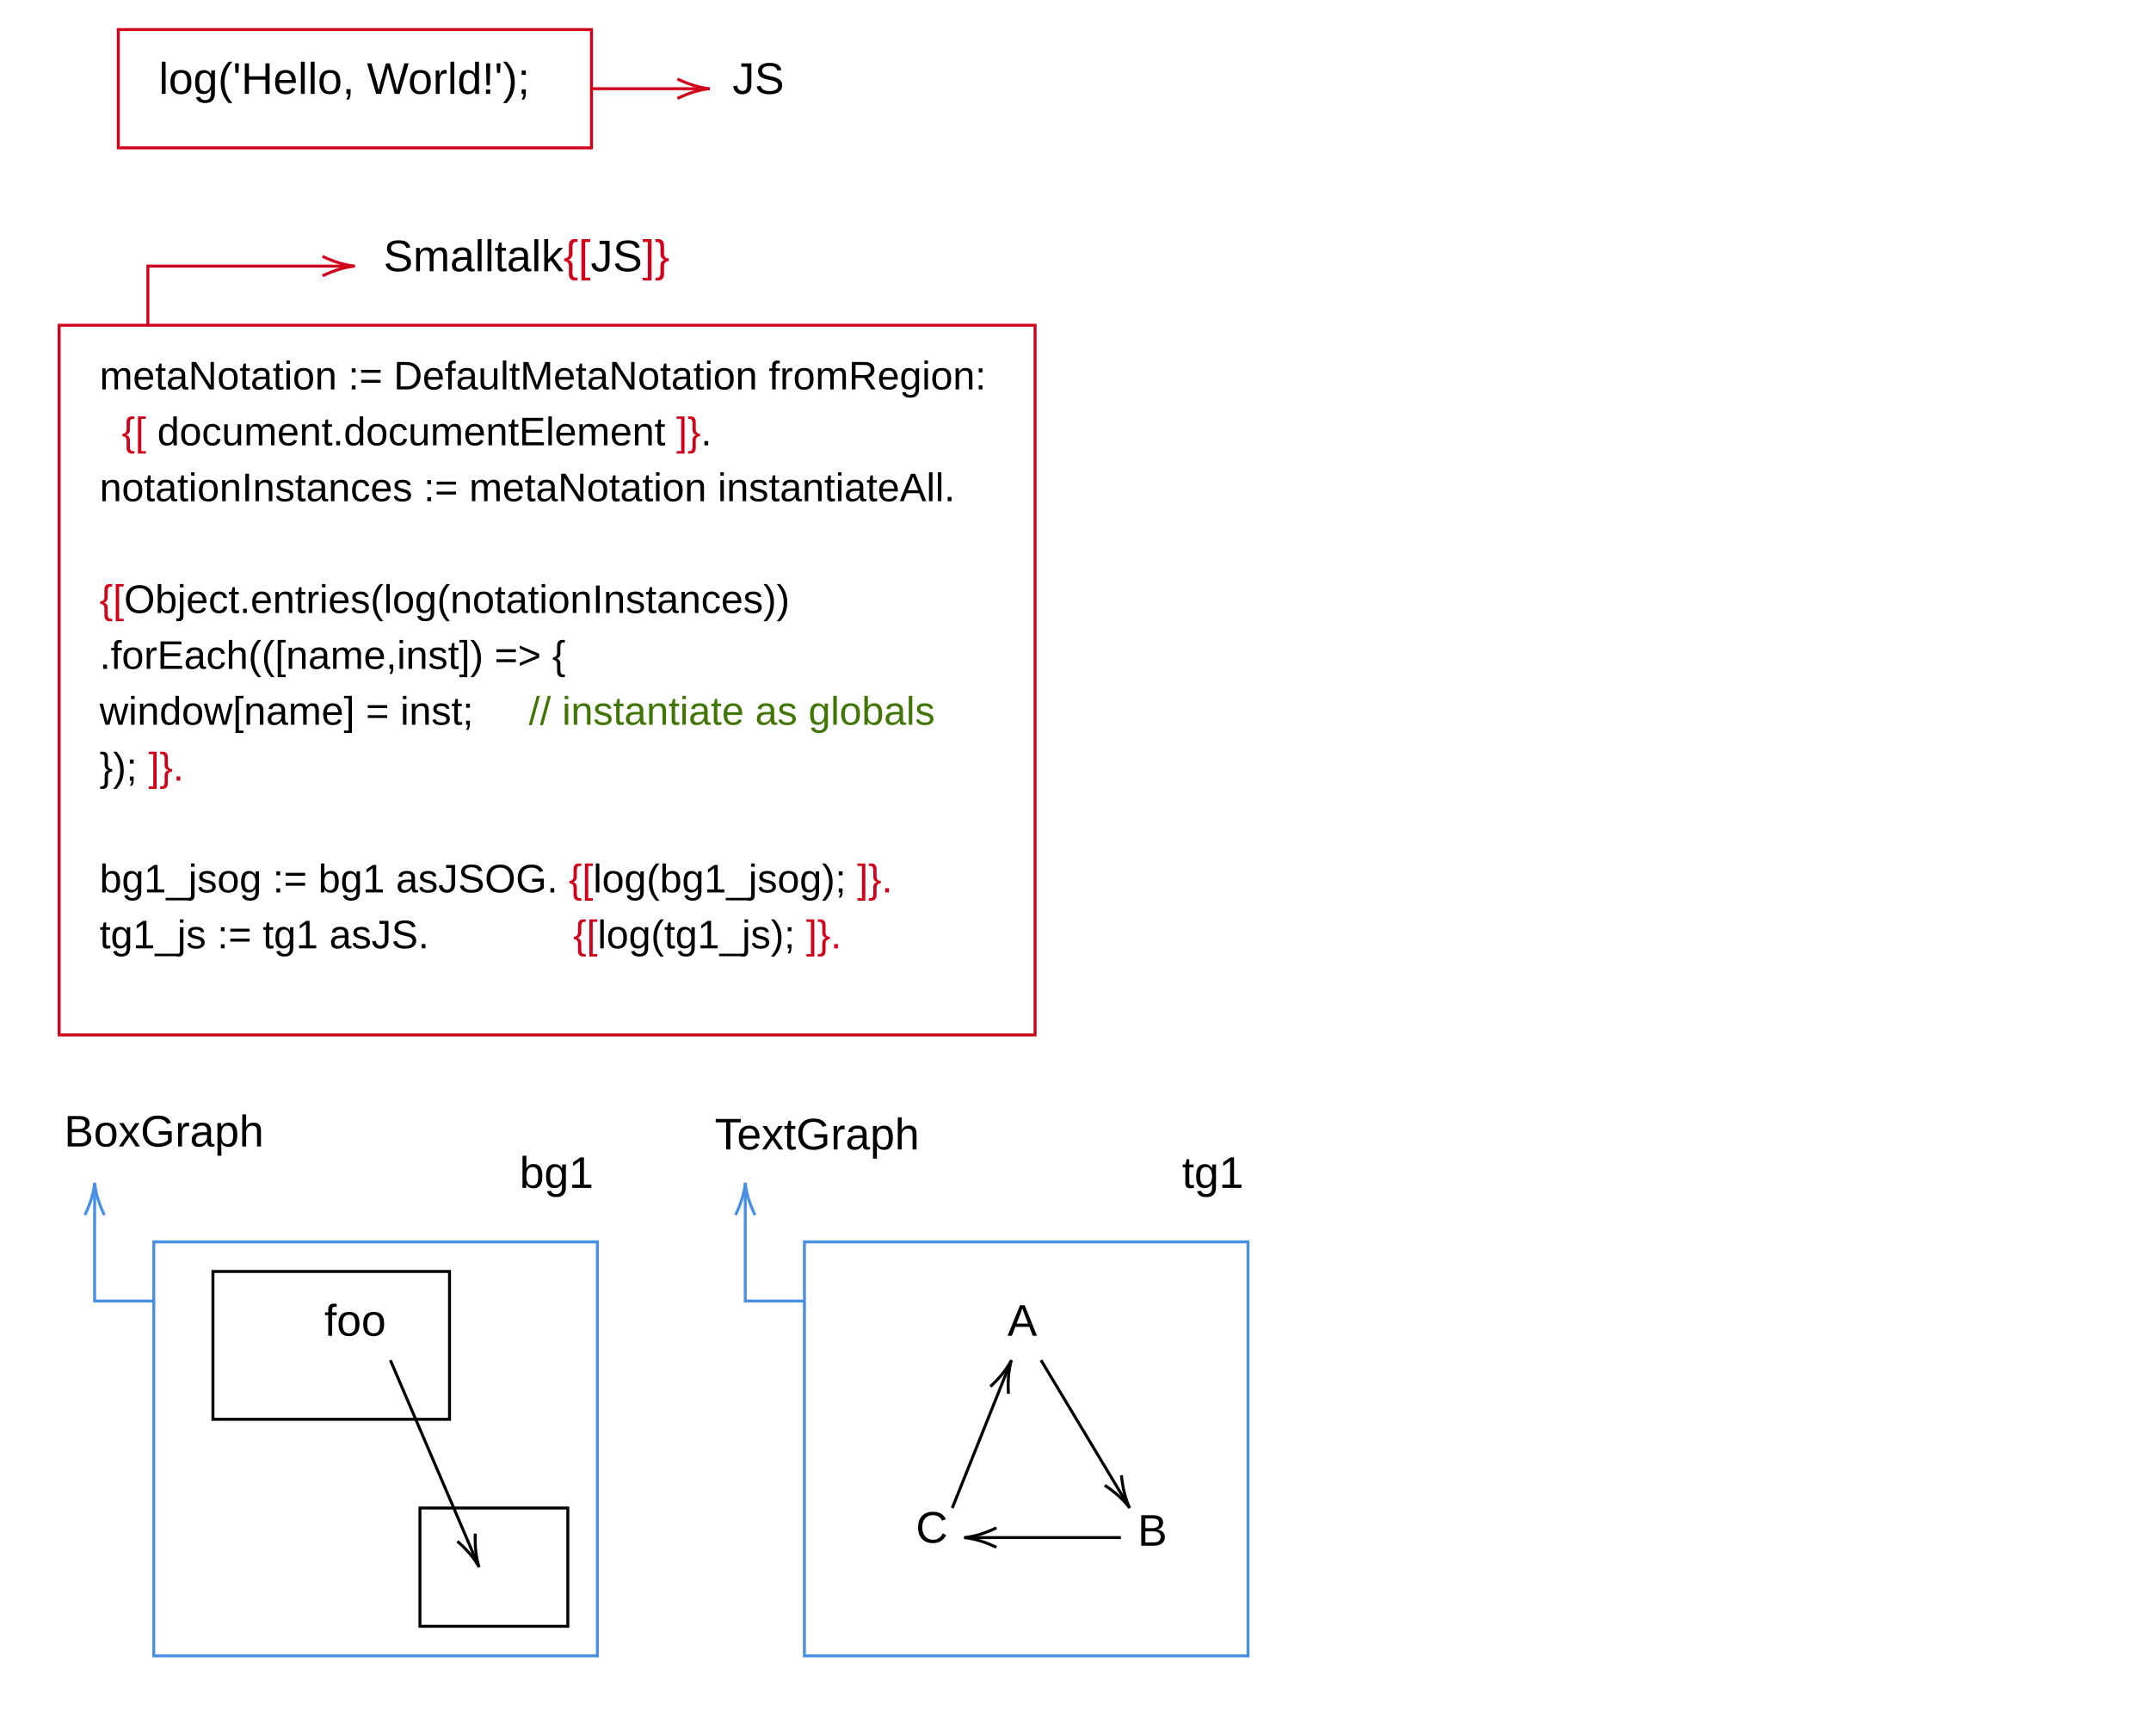
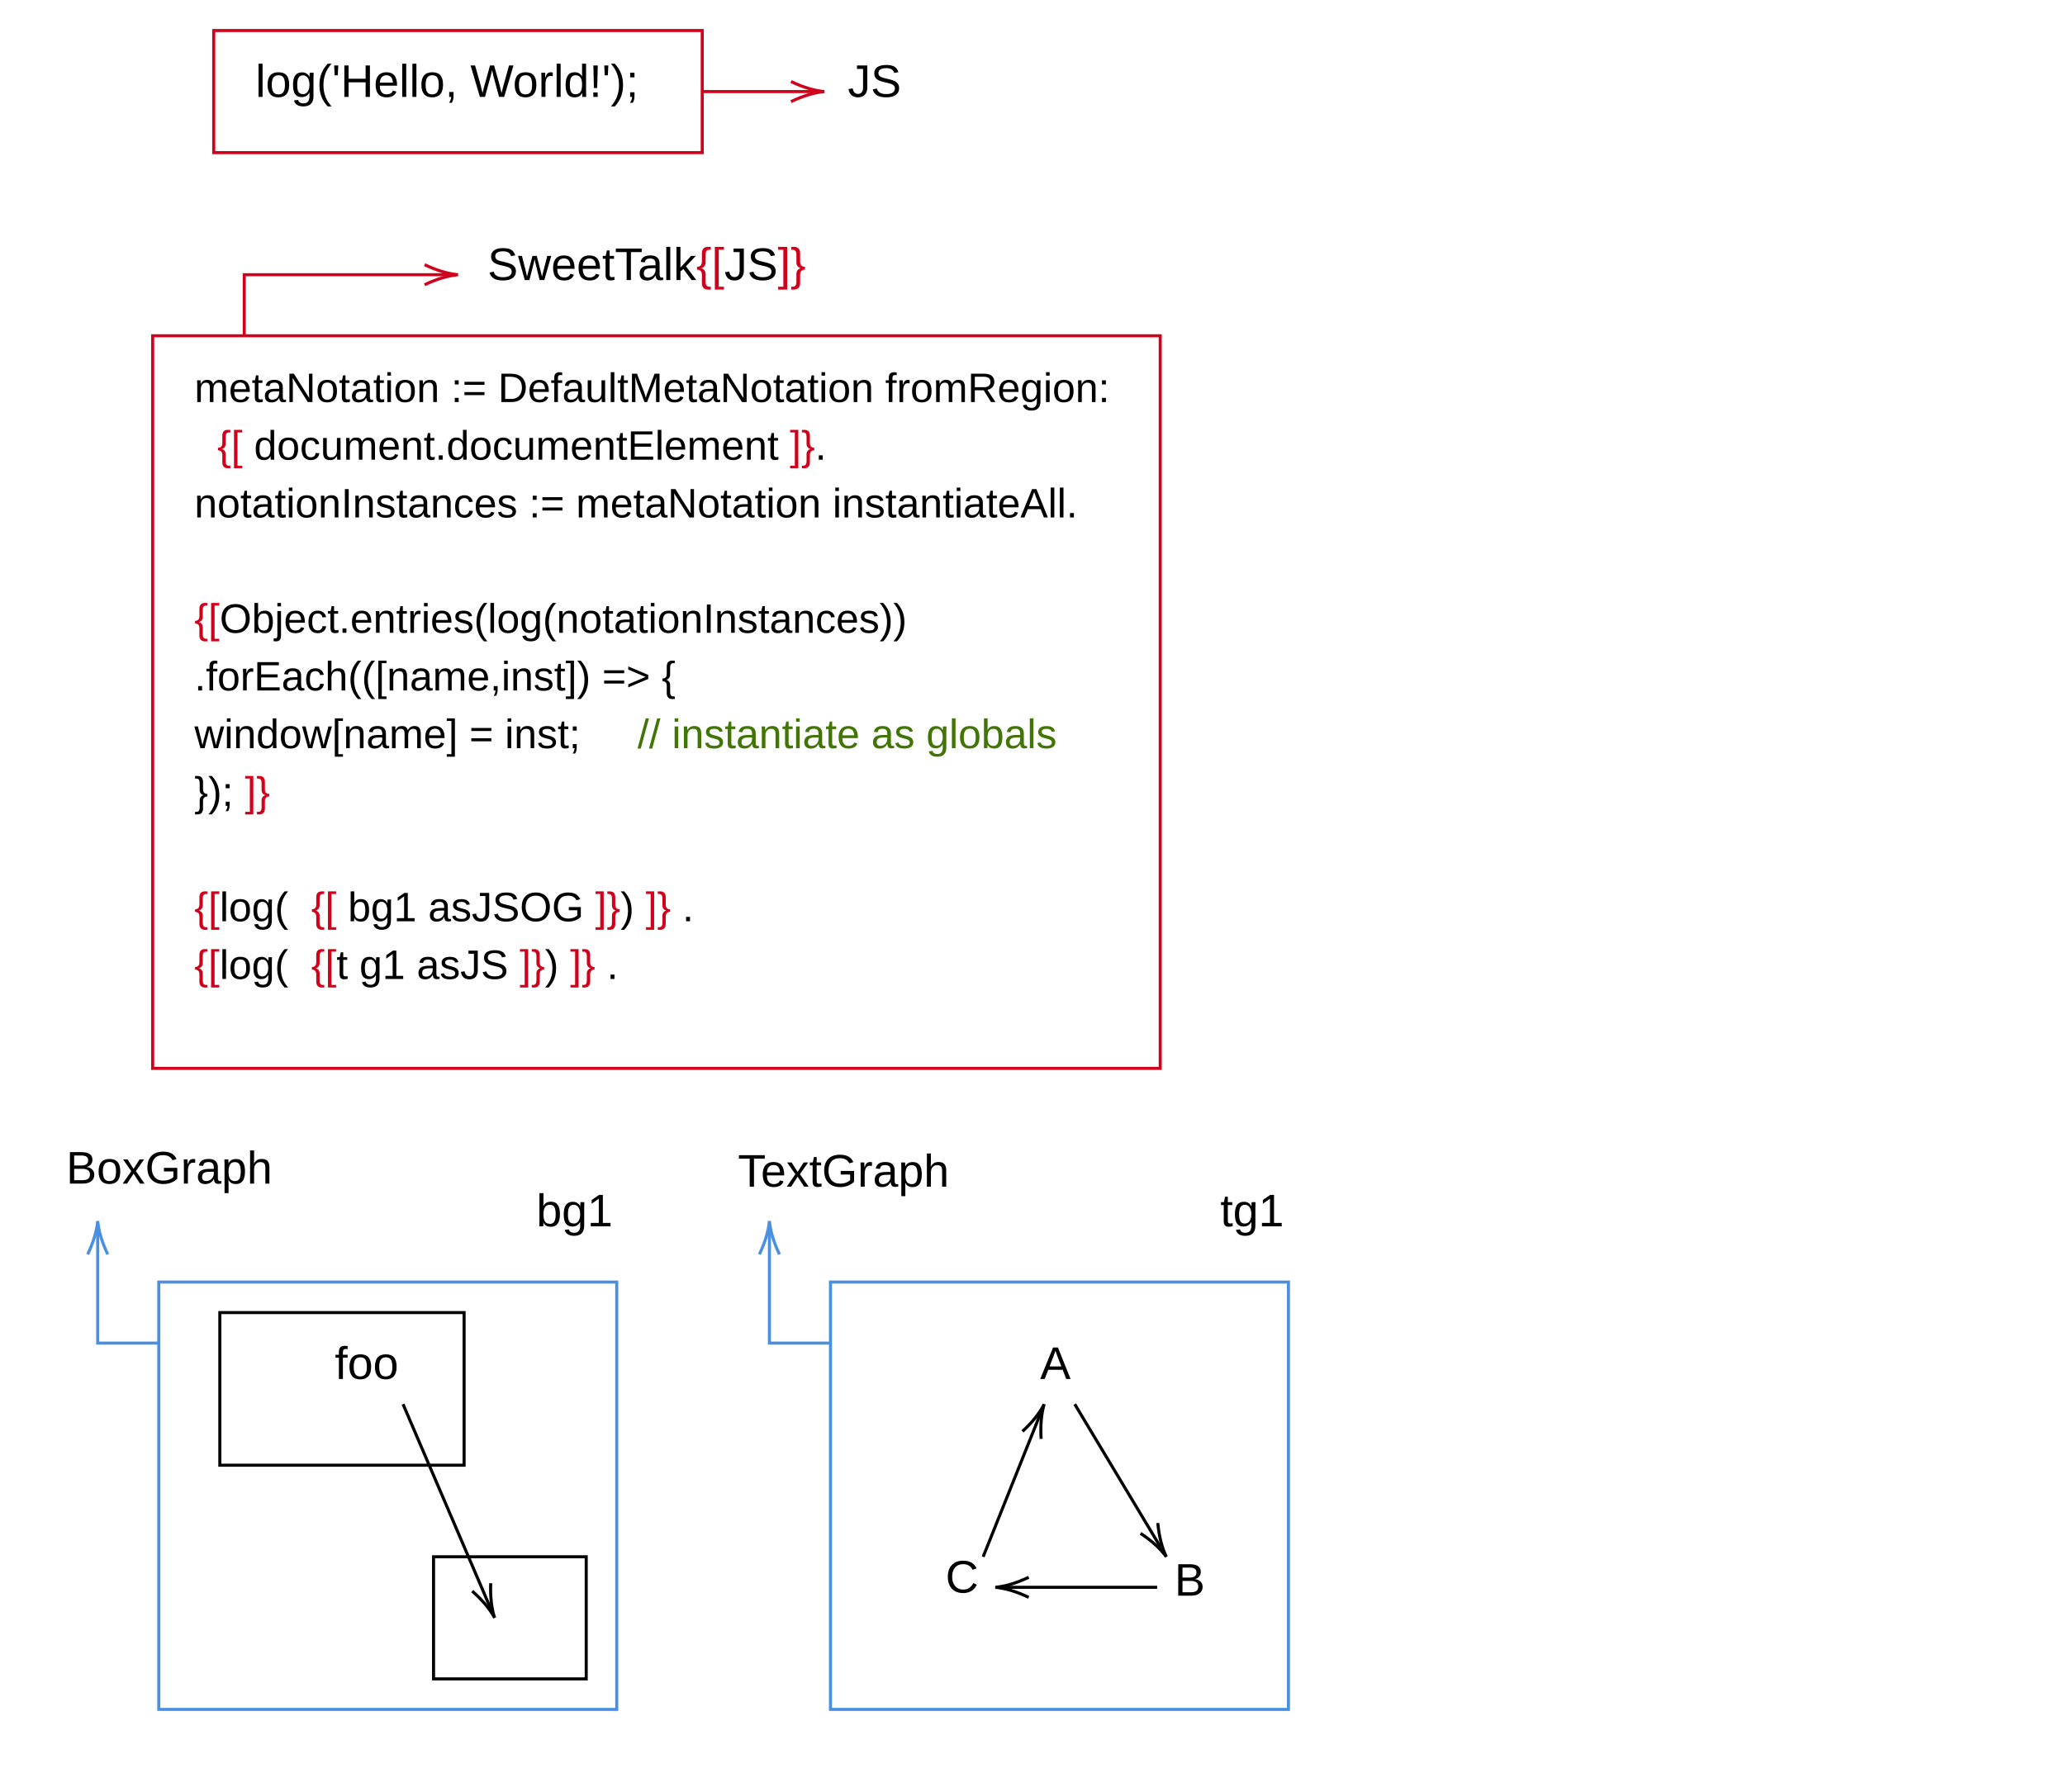
- <svg xmlns="http://www.w3.org/2000/svg" x="0" y="0" width="727.333" height="587" style="         width:727.333px;         height:587px;         background: #FFF;         fill: none; ">
+ <svg xmlns="http://www.w3.org/2000/svg" x="0" y="0" width="676.333" height="587" style="         width:676.333px;         height:587px;         background: #FFF;         fill: none; ">
  <svg class="role-diagram-draw-area">
    <g class="shapes-region" style="stroke: black; fill: none;">
      <g class="composite-shape">
-         <path class="real" d=" M40,10 L200,10 L200,50 L40,50 Z" style="stroke-width: 1px; stroke: rgb(208, 2, 27); stroke-opacity: 1; fill: rgb(255, 255, 255); fill-opacity: 1;" />
-       </g>
-       <g class="composite-shape">
-         <path class="real" d=" M20,110 L350,110 L350,350 L20,350 Z" style="stroke-width: 1px; stroke: rgb(208, 2, 27); stroke-opacity: 1; fill: rgb(255, 255, 255); fill-opacity: 1;" />
+         <path class="real" d=" M70,10 L230,10 L230,50 L70,50 Z" style="stroke-width: 1px; stroke: rgb(208, 2, 27); stroke-opacity: 1; fill: rgb(255, 255, 255); fill-opacity: 1;" />
+       </g>
+       <g class="composite-shape">
+         <path class="real" d=" M50,110 L380,110 L380,350 L50,350 Z" style="stroke-width: 1px; stroke: rgb(208, 2, 27); stroke-opacity: 1; fill: rgb(255, 255, 255); fill-opacity: 1;" />
      </g>
      <g class="composite-shape">
        <path class="real" d=" M52,420 L202,420 L202,560 L52,560 Z" style="stroke-width: 1px; stroke: rgb(74, 144, 226); stroke-opacity: 1; fill: rgb(255, 255, 255); fill-opacity: 1;" />
      </g>
      <g class="arrow-line">
        <path class="connection real" stroke-dasharray="" d="  M52,440 L32,440 L32,402" style="stroke: rgb(74, 144, 226); stroke-opacity: 1; stroke-width: 1px; fill: none; fill-opacity: 1;" />
        <g stroke="rgb(74,144,226)" stroke-opacity="1" transform="matrix(3.061616997868383e-16,1,-1,3.061616997868383e-16,32,400)" style="stroke: rgb(74, 144, 226); stroke-width: 1px;">
          <path d=" M10.93,-3.29 Q4.96,-0.45 0,0 Q4.96,0.45 10.93,3.29" />
        </g>
      </g>
      <g class="composite-shape">
        <path class="real" d=" M72,430 L152,430 L152,480 L72,480 Z" style="stroke-width: 1px; stroke: rgb(0, 0, 0); fill: rgb(255, 255, 255); fill-opacity: 1;" />
      </g>
      <g class="composite-shape">
        <path class="real" d=" M142,510 L192,510 L192,550 L142,550 Z" style="stroke-width: 1px; stroke: rgb(0, 0, 0); fill: rgb(255, 255, 255); fill-opacity: 1;" />
      </g>
      <g class="arrow-line">
        <path class="connection real" stroke-dasharray="" d="  M132,460 L161.21,528.16" style="stroke: rgb(0, 0, 0); stroke-width: 1px; fill: none; fill-opacity: 1;" />
        <g stroke="#000" transform="matrix(-0.3939419,-0.9191353,0.9191353,-0.3939419,162,530)" style="stroke: rgb(0, 0, 0); stroke-width: 1px;">
          <path d=" M10.93,-3.29 Q4.96,-0.45 0,0 Q4.96,0.45 10.93,3.29" />
        </g>
      </g>
      <g class="arrow-line">
-         <path class="connection real" stroke-dasharray="" d="  M50,110 L50,90 L118,90" style="stroke: rgb(208, 2, 27); stroke-opacity: 1; stroke-width: 1px; fill: none; fill-opacity: 1;" />
-         <g stroke="rgb(208,2,27)" stroke-opacity="1" transform="matrix(-1,1.2246467991473532e-16,-1.2246467991473532e-16,-1,120,90)" style="stroke: rgb(208, 2, 27); stroke-width: 1px;">
+         <path class="connection real" stroke-dasharray="" d="  M80,110 L80,90 L148,90" style="stroke: rgb(208, 2, 27); stroke-opacity: 1; stroke-width: 1px; fill: none; fill-opacity: 1;" />
+         <g stroke="rgb(208,2,27)" stroke-opacity="1" transform="matrix(-1,1.2246467991473532e-16,-1.2246467991473532e-16,-1,150,90)" style="stroke: rgb(208, 2, 27); stroke-width: 1px;">
          <path d=" M10.93,-3.29 Q4.96,-0.45 0,0 Q4.96,0.45 10.93,3.29" />
        </g>
      </g>
      <g class="composite-shape">
        <path class="real" d=" M272,420 L422,420 L422,560 L272,560 Z" style="stroke-width: 1px; stroke: rgb(74, 144, 226); stroke-opacity: 1; fill: rgb(255, 255, 255); fill-opacity: 1;" />
      </g>
      <g class="arrow-line">
        <path class="connection real" stroke-dasharray="" d="  M352,460 L380.97,508.29" style="stroke: rgb(0, 0, 0); stroke-width: 1px; fill: none; fill-opacity: 1;" />
        <g stroke="#000" transform="matrix(-0.5144395,-0.8575267,0.8575267,-0.5144395,382,510)" style="stroke: rgb(0, 0, 0); stroke-width: 1px;">
          <path d=" M10.93,-3.29 Q4.96,-0.45 0,0 Q4.96,0.45 10.93,3.29" />
        </g>
      </g>
      <g class="arrow-line">
        <path class="connection real" stroke-dasharray="" d="  M322,510 L341.26,461.86" style="stroke: rgb(0, 0, 0); stroke-width: 1px; fill: none; fill-opacity: 1;" />
        <g stroke="#000" transform="matrix(-0.3713678,0.9284858,-0.9284858,-0.3713678,342,460)" style="stroke: rgb(0, 0, 0); stroke-width: 1px;">
          <path d=" M10.93,-3.29 Q4.96,-0.45 0,0 Q4.96,0.45 10.93,3.29" />
        </g>
      </g>
      <g class="arrow-line">
        <path class="connection real" stroke-dasharray="" d="  M379,520 L328,520" style="stroke: rgb(0, 0, 0); stroke-width: 1px; fill: none; fill-opacity: 1;" />
        <g stroke="#000" transform="matrix(1,-2.4492935982947064e-16,2.4492935982947064e-16,1,326,520)" style="stroke: rgb(0, 0, 0); stroke-width: 1px;">
          <path d=" M10.93,-3.29 Q4.96,-0.45 0,0 Q4.96,0.45 10.93,3.29" />
        </g>
      </g>
      <g class="arrow-line">
        <path class="connection real" stroke-dasharray="" d="  M272,440 L252,440 L252,402" style="stroke: rgb(74, 144, 226); stroke-opacity: 1; stroke-width: 1px; fill: none; fill-opacity: 1;" />
        <g stroke="rgb(74,144,226)" stroke-opacity="1" transform="matrix(3.061616997868383e-16,1,-1,3.061616997868383e-16,252,400)" style="stroke: rgb(74, 144, 226); stroke-width: 1px;">
          <path d=" M10.93,-3.29 Q4.96,-0.45 0,0 Q4.96,0.45 10.93,3.29" />
        </g>
      </g>
      <g class="arrow-line">
-         <path class="connection real" stroke-dasharray="" d="  M200,30 L238,30" style="stroke: rgb(208, 2, 27); stroke-opacity: 1; stroke-width: 1px; fill: none; fill-opacity: 1;" />
-         <g stroke="rgb(208,2,27)" stroke-opacity="1" transform="matrix(-1,1.2246467991473532e-16,-1.2246467991473532e-16,-1,240,30)" style="stroke: rgb(208, 2, 27); stroke-width: 1px;">
+         <path class="connection real" stroke-dasharray="" d="  M230,30 L268,30" style="stroke: rgb(208, 2, 27); stroke-opacity: 1; stroke-width: 1px; fill: none; fill-opacity: 1;" />
+         <g stroke="rgb(208,2,27)" stroke-opacity="1" transform="matrix(-1,1.2246467991473532e-16,-1.2246467991473532e-16,-1,270,30)" style="stroke: rgb(208, 2, 27); stroke-width: 1px;">
          <path d=" M10.93,-3.29 Q4.96,-0.45 0,0 Q4.96,0.45 10.93,3.29" />
        </g>
      </g>
      <g />
    </g>
    <g />
    <g />
    <g />
  </svg>
-   <svg width="726" height="585.667" style="width:726px;height:585.667px;font-family:Asana-Math, Asana;background:#FFF;">
-     <g>
-       <g>
-         <g>
-           <text x="53.667" y="21.833" style="white-space:pre;stroke:none;fill:rgb(0,0,0);fill-opacity:1;font-size:15px;font-family:Arial, Helvetica, sans-serif;font-weight:400;font-style:normal;dominant-baseline:text-before-edge;text-decoration:none;">log('Hello, World!');</text>
-         </g>
-       </g>
-     </g>
-     <g>
-       <g>
-         <g>
-           <text x="21.667" y="377.833" style="white-space:pre;stroke:none;fill:rgb(0,0,0);fill-opacity:1;font-size:15px;font-family:Arial, Helvetica, sans-serif;font-weight:400;font-style:normal;dominant-baseline:text-before-edge;text-decoration:none;">BoxGraph</text>
-         </g>
-       </g>
-     </g>
-     <g>
-       <g>
-         <g>
-           <text x="109.667" y="441.833" style="white-space:pre;stroke:none;fill:rgb(0,0,0);fill-opacity:1;font-size:15px;font-family:Arial, Helvetica, sans-serif;font-weight:400;font-style:normal;dominant-baseline:text-before-edge;text-decoration:none;">foo</text>
-         </g>
-       </g>
-     </g>
-     <g>
-       <g>
-         <g>
-           <text x="129.667" y="81.833" style="white-space:pre;stroke:none;fill:rgb(0,0,0);fill-opacity:1;font-size:15px;font-family:Arial, Helvetica, sans-serif;font-weight:400;font-style:normal;dominant-baseline:text-before-edge;text-decoration:none;">Smalltalk</text>
-         </g>
-         <g>
-           <text x="190.533" y="81.833" style="white-space:pre;stroke:none;fill:rgb(208,2,27);fill-opacity:1;font-size:15px;font-family:Arial, Helvetica, sans-serif;font-weight:400;font-style:normal;dominant-baseline:text-before-edge;text-decoration:none;">{[</text>
-         </g>
-         <g>
-           <text x="199.717" y="81.833" style="white-space:pre;stroke:none;fill:rgb(0,0,0);fill-opacity:1;font-size:15px;font-family:Arial, Helvetica, sans-serif;font-weight:400;font-style:normal;dominant-baseline:text-before-edge;text-decoration:none;">JS</text>
-         </g>
-         <g>
-           <text x="217.217" y="81.833" style="white-space:pre;stroke:none;fill:rgb(208,2,27);fill-opacity:1;font-size:15px;font-family:Arial, Helvetica, sans-serif;font-weight:400;font-style:normal;dominant-baseline:text-before-edge;text-decoration:none;">]}</text>
-         </g>
-       </g>
-     </g>
-     <g>
-       <g>
-         <g>
-           <text x="340.667" y="441.833" style="white-space:pre;stroke:none;fill:rgb(0,0,0);fill-opacity:1;font-size:15px;font-family:Arial, Helvetica, sans-serif;font-weight:400;font-style:normal;dominant-baseline:text-before-edge;text-decoration:none;">A</text>
-         </g>
-       </g>
-     </g>
-     <g>
-       <g>
-         <g>
-           <text x="175.667" y="391.833" style="white-space:pre;stroke:none;fill:rgb(0,0,0);fill-opacity:1;font-size:15px;font-family:Arial, Helvetica, sans-serif;font-weight:400;font-style:normal;dominant-baseline:text-before-edge;text-decoration:none;">bg1</text>
-         </g>
-       </g>
-     </g>
-     <g>
-       <g>
-         <g>
-           <text x="384.667" y="512.833" style="white-space:pre;stroke:none;fill:rgb(0,0,0);fill-opacity:1;font-size:15px;font-family:Arial, Helvetica, sans-serif;font-weight:400;font-style:normal;dominant-baseline:text-before-edge;text-decoration:none;">B</text>
-         </g>
-       </g>
-     </g>
-     <g>
-       <g>
-         <g>
-           <text x="309.667" y="511.833" style="white-space:pre;stroke:none;fill:rgb(0,0,0);fill-opacity:1;font-size:15px;font-family:Arial, Helvetica, sans-serif;font-weight:400;font-style:normal;dominant-baseline:text-before-edge;text-decoration:none;">C</text>
-         </g>
-       </g>
-     </g>
-     <g>
-       <g>
-         <g>
-           <text x="399.667" y="391.833" style="white-space:pre;stroke:none;fill:rgb(0,0,0);fill-opacity:1;font-size:15px;font-family:Arial, Helvetica, sans-serif;font-weight:400;font-style:normal;dominant-baseline:text-before-edge;text-decoration:none;">tg1</text>
-         </g>
-       </g>
-     </g>
-     <g>
-       <g>
-         <g>
-           <text x="241.667" y="378.833" style="white-space:pre;stroke:none;fill:rgb(0,0,0);fill-opacity:1;font-size:15px;font-family:Arial, Helvetica, sans-serif;font-weight:400;font-style:normal;dominant-baseline:text-before-edge;text-decoration:none;">TextGraph</text>
-         </g>
-       </g>
-     </g>
-     <g>
-       <g>
-         <g>
-           <text x="33.667" y="122.783" style="white-space:pre;stroke:none;fill:rgb(0,0,0);fill-opacity:1;font-size:13.5px;font-family:Arial, Helvetica, sans-serif;font-weight:400;font-style:normal;dominant-baseline:text-before-edge;text-decoration:none;">metaNotation := DefaultMetaNotation fromRegion: </text>
-         </g>
-       </g>
-       <g>
-         <g>
-           <text x="33.667" y="141.683" style="white-space:pre;stroke:none;fill:rgb(0,0,0);fill-opacity:1;font-size:13.5px;font-family:Arial, Helvetica, sans-serif;font-weight:400;font-style:normal;dominant-baseline:text-before-edge;text-decoration:none;">  </text>
-         </g>
-         <g>
-           <text x="41.167" y="141.683" style="white-space:pre;stroke:none;fill:rgb(208,2,27);fill-opacity:1;font-size:13.5px;font-family:Arial, Helvetica, sans-serif;font-weight:400;font-style:normal;dominant-baseline:text-before-edge;text-decoration:none;">{[ </text>
-         </g>
-         <g>
-           <text x="53.183" y="141.683" style="white-space:pre;stroke:none;fill:rgb(0,0,0);fill-opacity:1;font-size:13.5px;font-family:Arial, Helvetica, sans-serif;font-weight:400;font-style:normal;dominant-baseline:text-before-edge;text-decoration:none;">document.documentElement </text>
-         </g>
-         <g>
-           <text x="228.683" y="141.683" style="white-space:pre;stroke:none;fill:rgb(208,2,27);fill-opacity:1;font-size:13.5px;font-family:Arial, Helvetica, sans-serif;font-weight:400;font-style:normal;dominant-baseline:text-before-edge;text-decoration:none;">]}</text>
-         </g>
-         <g>
-           <text x="236.95" y="141.683" style="white-space:pre;stroke:none;fill:rgb(0,0,0);fill-opacity:1;font-size:13.5px;font-family:Arial, Helvetica, sans-serif;font-weight:400;font-style:normal;dominant-baseline:text-before-edge;text-decoration:none;">.</text>
-         </g>
-       </g>
-       <g>
-         <g>
-           <text x="33.667" y="160.583" style="white-space:pre;stroke:none;fill:rgb(0,0,0);fill-opacity:1;font-size:13.5px;font-family:Arial, Helvetica, sans-serif;font-weight:400;font-style:normal;dominant-baseline:text-before-edge;text-decoration:none;">notationInstances := metaNotation instantiateAll.</text>
+   <svg width="675" height="585.667" style="width:675px;height:585.667px;font-family:Asana-Math, Asana;background:#FFF;">
+     <g>
+       <g>
+         <g>
+           <text x="83.667" y="21.84" style="white-space:pre;stroke:none;fill:rgb(0,0,0);fill-opacity:1;font-size:15px;font-family:Arial, Helvetica, sans-serif;font-weight:400;font-style:normal;dominant-baseline:text-before-edge;text-decoration:none;">log('Hello, World!');</text>
+         </g>
+       </g>
+     </g>
+     <g>
+       <g>
+         <g>
+           <text x="21.667" y="377.84" style="white-space:pre;stroke:none;fill:rgb(0,0,0);fill-opacity:1;font-size:15px;font-family:Arial, Helvetica, sans-serif;font-weight:400;font-style:normal;dominant-baseline:text-before-edge;text-decoration:none;">BoxGraph</text>
+         </g>
+       </g>
+     </g>
+     <g>
+       <g>
+         <g>
+           <text x="109.667" y="441.84" style="white-space:pre;stroke:none;fill:rgb(0,0,0);fill-opacity:1;font-size:15px;font-family:Arial, Helvetica, sans-serif;font-weight:400;font-style:normal;dominant-baseline:text-before-edge;text-decoration:none;">foo</text>
+         </g>
+       </g>
+     </g>
+     <g>
+       <g>
+         <g>
+           <text x="159.667" y="81.84" style="white-space:pre;stroke:none;fill:rgb(0,0,0);fill-opacity:1;font-size:15px;font-family:Arial, Helvetica, sans-serif;font-weight:400;font-style:normal;dominant-baseline:text-before-edge;text-decoration:none;">SweetTalk</text>
+         </g>
+         <g>
+           <text x="228.053" y="81.84" style="white-space:pre;stroke:none;fill:rgb(208,2,27);fill-opacity:1;font-size:15px;font-family:Arial, Helvetica, sans-serif;font-weight:400;font-style:normal;dominant-baseline:text-before-edge;text-decoration:none;">{[</text>
+         </g>
+         <g>
+           <text x="237.24" y="81.84" style="white-space:pre;stroke:none;fill:rgb(0,0,0);fill-opacity:1;font-size:15px;font-family:Arial, Helvetica, sans-serif;font-weight:400;font-style:normal;dominant-baseline:text-before-edge;text-decoration:none;">JS</text>
+         </g>
+         <g>
+           <text x="254.733" y="81.84" style="white-space:pre;stroke:none;fill:rgb(208,2,27);fill-opacity:1;font-size:15px;font-family:Arial, Helvetica, sans-serif;font-weight:400;font-style:normal;dominant-baseline:text-before-edge;text-decoration:none;">]}</text>
+         </g>
+       </g>
+     </g>
+     <g>
+       <g>
+         <g>
+           <text x="340.667" y="441.84" style="white-space:pre;stroke:none;fill:rgb(0,0,0);fill-opacity:1;font-size:15px;font-family:Arial, Helvetica, sans-serif;font-weight:400;font-style:normal;dominant-baseline:text-before-edge;text-decoration:none;">A</text>
+         </g>
+       </g>
+     </g>
+     <g>
+       <g>
+         <g>
+           <text x="175.667" y="391.84" style="white-space:pre;stroke:none;fill:rgb(0,0,0);fill-opacity:1;font-size:15px;font-family:Arial, Helvetica, sans-serif;font-weight:400;font-style:normal;dominant-baseline:text-before-edge;text-decoration:none;">bg1</text>
+         </g>
+       </g>
+     </g>
+     <g>
+       <g>
+         <g>
+           <text x="384.667" y="512.84" style="white-space:pre;stroke:none;fill:rgb(0,0,0);fill-opacity:1;font-size:15px;font-family:Arial, Helvetica, sans-serif;font-weight:400;font-style:normal;dominant-baseline:text-before-edge;text-decoration:none;">B</text>
+         </g>
+       </g>
+     </g>
+     <g>
+       <g>
+         <g>
+           <text x="309.667" y="511.84" style="white-space:pre;stroke:none;fill:rgb(0,0,0);fill-opacity:1;font-size:15px;font-family:Arial, Helvetica, sans-serif;font-weight:400;font-style:normal;dominant-baseline:text-before-edge;text-decoration:none;">C</text>
+         </g>
+       </g>
+     </g>
+     <g>
+       <g>
+         <g>
+           <text x="399.667" y="391.84" style="white-space:pre;stroke:none;fill:rgb(0,0,0);fill-opacity:1;font-size:15px;font-family:Arial, Helvetica, sans-serif;font-weight:400;font-style:normal;dominant-baseline:text-before-edge;text-decoration:none;">tg1</text>
+         </g>
+       </g>
+     </g>
+     <g>
+       <g>
+         <g>
+           <text x="241.667" y="378.84" style="white-space:pre;stroke:none;fill:rgb(0,0,0);fill-opacity:1;font-size:15px;font-family:Arial, Helvetica, sans-serif;font-weight:400;font-style:normal;dominant-baseline:text-before-edge;text-decoration:none;">TextGraph</text>
+         </g>
+       </g>
+     </g>
+     <g>
+       <g>
+         <g>
+           <text x="63.667" y="122.787" style="white-space:pre;stroke:none;fill:rgb(0,0,0);fill-opacity:1;font-size:13.5px;font-family:Arial, Helvetica, sans-serif;font-weight:400;font-style:normal;dominant-baseline:text-before-edge;text-decoration:none;">metaNotation := DefaultMetaNotation fromRegion: </text>
+         </g>
+       </g>
+       <g>
+         <g>
+           <text x="63.667" y="141.68" style="white-space:pre;stroke:none;fill:rgb(0,0,0);fill-opacity:1;font-size:13.5px;font-family:Arial, Helvetica, sans-serif;font-weight:400;font-style:normal;dominant-baseline:text-before-edge;text-decoration:none;">  </text>
+         </g>
+         <g>
+           <text x="71.173" y="141.68" style="white-space:pre;stroke:none;fill:rgb(208,2,27);fill-opacity:1;font-size:13.5px;font-family:Arial, Helvetica, sans-serif;font-weight:400;font-style:normal;dominant-baseline:text-before-edge;text-decoration:none;">{[ </text>
+         </g>
+         <g>
+           <text x="83.187" y="141.68" style="white-space:pre;stroke:none;fill:rgb(0,0,0);fill-opacity:1;font-size:13.5px;font-family:Arial, Helvetica, sans-serif;font-weight:400;font-style:normal;dominant-baseline:text-before-edge;text-decoration:none;">document.documentElement </text>
+         </g>
+         <g>
+           <text x="258.68" y="141.68" style="white-space:pre;stroke:none;fill:rgb(208,2,27);fill-opacity:1;font-size:13.5px;font-family:Arial, Helvetica, sans-serif;font-weight:400;font-style:normal;dominant-baseline:text-before-edge;text-decoration:none;">]}</text>
+         </g>
+         <g>
+           <text x="266.947" y="141.68" style="white-space:pre;stroke:none;fill:rgb(0,0,0);fill-opacity:1;font-size:13.5px;font-family:Arial, Helvetica, sans-serif;font-weight:400;font-style:normal;dominant-baseline:text-before-edge;text-decoration:none;">.</text>
+         </g>
+       </g>
+       <g>
+         <g>
+           <text x="63.667" y="160.587" style="white-space:pre;stroke:none;fill:rgb(0,0,0);fill-opacity:1;font-size:13.5px;font-family:Arial, Helvetica, sans-serif;font-weight:400;font-style:normal;dominant-baseline:text-before-edge;text-decoration:none;">notationInstances := metaNotation instantiateAll.</text>
        </g>
      </g>
      <g />
      <g>
        <g>
-           <text x="33.667" y="198.383" style="white-space:pre;stroke:none;fill:rgb(208,2,27);fill-opacity:1;font-size:13.5px;font-family:Arial, Helvetica, sans-serif;font-weight:400;font-style:normal;dominant-baseline:text-before-edge;text-decoration:none;">{[</text>
-         </g>
-         <g>
-           <text x="41.933" y="198.383" style="white-space:pre;stroke:none;fill:rgb(0,0,0);fill-opacity:1;font-size:13.5px;font-family:Arial, Helvetica, sans-serif;font-weight:400;font-style:normal;dominant-baseline:text-before-edge;text-decoration:none;"> Object.entries(log(notationInstances))</text>
-         </g>
-       </g>
-       <g>
-         <g>
-           <text x="33.667" y="217.283" style="white-space:pre;stroke:none;fill:rgb(0,0,0);fill-opacity:1;font-size:13.5px;font-family:Arial, Helvetica, sans-serif;font-weight:400;font-style:normal;dominant-baseline:text-before-edge;text-decoration:none;">.forEach(([name,inst]) =&gt; {</text>
-         </g>
-       </g>
-       <g>
-         <g>
-           <text x="33.667" y="236.183" style="white-space:pre;stroke:none;fill:rgb(0,0,0);fill-opacity:1;font-size:13.5px;font-family:Arial, Helvetica, sans-serif;font-weight:400;font-style:normal;dominant-baseline:text-before-edge;text-decoration:none;">    window[name] = inst; </text>
-         </g>
-         <g>
-           <text x="178.8" y="236.183" style="white-space:pre;stroke:none;fill:rgb(65,117,5);fill-opacity:1;font-size:13.5px;font-family:Arial, Helvetica, sans-serif;font-weight:400;font-style:normal;dominant-baseline:text-before-edge;text-decoration:none;">// instantiate as globals</text>
-         </g>
-       </g>
-       <g>
-         <g>
-           <text x="33.667" y="255.083" style="white-space:pre;stroke:none;fill:rgb(0,0,0);fill-opacity:1;font-size:13.5px;font-family:Arial, Helvetica, sans-serif;font-weight:400;font-style:normal;dominant-baseline:text-before-edge;text-decoration:none;">}); </text>
-         </g>
-         <g>
-           <text x="50.183" y="255.083" style="white-space:pre;stroke:none;fill:rgb(208,2,27);fill-opacity:1;font-size:13.5px;font-family:Arial, Helvetica, sans-serif;font-weight:400;font-style:normal;dominant-baseline:text-before-edge;text-decoration:none;">]}.</text>
+           <text x="63.667" y="198.387" style="white-space:pre;stroke:none;fill:rgb(208,2,27);fill-opacity:1;font-size:13.5px;font-family:Arial, Helvetica, sans-serif;font-weight:400;font-style:normal;dominant-baseline:text-before-edge;text-decoration:none;">{[</text>
+         </g>
+         <g>
+           <text x="71.933" y="198.387" style="white-space:pre;stroke:none;fill:rgb(0,0,0);fill-opacity:1;font-size:13.5px;font-family:Arial, Helvetica, sans-serif;font-weight:400;font-style:normal;dominant-baseline:text-before-edge;text-decoration:none;"> Object.entries(log(notationInstances))</text>
+         </g>
+       </g>
+       <g>
+         <g>
+           <text x="63.667" y="217.28" style="white-space:pre;stroke:none;fill:rgb(0,0,0);fill-opacity:1;font-size:13.5px;font-family:Arial, Helvetica, sans-serif;font-weight:400;font-style:normal;dominant-baseline:text-before-edge;text-decoration:none;">.forEach(([name,inst]) =&gt; {</text>
+         </g>
+       </g>
+       <g>
+         <g>
+           <text x="63.667" y="236.187" style="white-space:pre;stroke:none;fill:rgb(0,0,0);fill-opacity:1;font-size:13.5px;font-family:Arial, Helvetica, sans-serif;font-weight:400;font-style:normal;dominant-baseline:text-before-edge;text-decoration:none;">    window[name] = inst; </text>
+         </g>
+         <g>
+           <text x="208.8" y="236.187" style="white-space:pre;stroke:none;fill:rgb(65,117,5);fill-opacity:1;font-size:13.5px;font-family:Arial, Helvetica, sans-serif;font-weight:400;font-style:normal;dominant-baseline:text-before-edge;text-decoration:none;">// instantiate as globals</text>
+         </g>
+       </g>
+       <g>
+         <g>
+           <text x="63.667" y="255.08" style="white-space:pre;stroke:none;fill:rgb(0,0,0);fill-opacity:1;font-size:13.5px;font-family:Arial, Helvetica, sans-serif;font-weight:400;font-style:normal;dominant-baseline:text-before-edge;text-decoration:none;">}); </text>
+         </g>
+         <g>
+           <text x="80.187" y="255.08" style="white-space:pre;stroke:none;fill:rgb(208,2,27);fill-opacity:1;font-size:13.5px;font-family:Arial, Helvetica, sans-serif;font-weight:400;font-style:normal;dominant-baseline:text-before-edge;text-decoration:none;">]}</text>
        </g>
      </g>
      <g />
      <g>
        <g>
-           <text x="33.667" y="292.883" style="white-space:pre;stroke:none;fill:rgb(0,0,0);fill-opacity:1;font-size:13.5px;font-family:Arial, Helvetica, sans-serif;font-weight:400;font-style:normal;dominant-baseline:text-before-edge;text-decoration:none;">bg1_jsog := bg1 asJSOG. </text>
-         </g>
-         <g>
-           <text x="192.3" y="292.883" style="white-space:pre;stroke:none;fill:rgb(208,2,27);fill-opacity:1;font-size:13.5px;font-family:Arial, Helvetica, sans-serif;font-weight:400;font-style:normal;dominant-baseline:text-before-edge;text-decoration:none;">{[</text>
-         </g>
-         <g>
-           <text x="200.567" y="292.883" style="white-space:pre;stroke:none;fill:rgb(0,0,0);fill-opacity:1;font-size:13.5px;font-family:Arial, Helvetica, sans-serif;font-weight:400;font-style:normal;dominant-baseline:text-before-edge;text-decoration:none;"> log(bg1_jsog);</text>
-         </g>
-         <g>
-           <text x="289.817" y="292.883" style="white-space:pre;stroke:none;fill:rgb(208,2,27);fill-opacity:1;font-size:13.5px;font-family:Arial, Helvetica, sans-serif;font-weight:400;font-style:normal;dominant-baseline:text-before-edge;text-decoration:none;"> ]}.</text>
-         </g>
-       </g>
-       <g>
-         <g>
-           <text x="33.667" y="311.783" style="white-space:pre;stroke:none;fill:rgb(0,0,0);fill-opacity:1;font-size:13.5px;font-family:Arial, Helvetica, sans-serif;font-weight:400;font-style:normal;dominant-baseline:text-before-edge;text-decoration:none;">     tg1_js := tg1 asJS.        </text>
-         </g>
-         <g>
-           <text x="193.8" y="311.783" style="white-space:pre;stroke:none;fill:rgb(208,2,27);fill-opacity:1;font-size:13.5px;font-family:Arial, Helvetica, sans-serif;font-weight:400;font-style:normal;dominant-baseline:text-before-edge;text-decoration:none;">{[</text>
-         </g>
-         <g>
-           <text x="202.067" y="311.783" style="white-space:pre;stroke:none;fill:rgb(0,0,0);fill-opacity:1;font-size:13.5px;font-family:Arial, Helvetica, sans-serif;font-weight:400;font-style:normal;dominant-baseline:text-before-edge;text-decoration:none;"> log(tg1_js);</text>
-         </g>
-         <g>
-           <text x="272.567" y="311.783" style="white-space:pre;stroke:none;fill:rgb(208,2,27);fill-opacity:1;font-size:13.5px;font-family:Arial, Helvetica, sans-serif;font-weight:400;font-style:normal;dominant-baseline:text-before-edge;text-decoration:none;"> ]}.</text>
-         </g>
-       </g>
-     </g>
-     <g>
-       <g>
-         <g>
-           <text x="247.667" y="21.833" style="white-space:pre;stroke:none;fill:rgb(0,0,0);fill-opacity:1;font-size:15px;font-family:Arial, Helvetica, sans-serif;font-weight:400;font-style:normal;dominant-baseline:text-before-edge;text-decoration:none;">JS</text>
+           <text x="63.667" y="292.88" style="white-space:pre;stroke:none;fill:rgb(208,2,27);fill-opacity:1;font-size:13.5px;font-family:Arial, Helvetica, sans-serif;font-weight:400;font-style:normal;dominant-baseline:text-before-edge;text-decoration:none;">{[</text>
+         </g>
+         <g>
+           <text x="71.933" y="292.88" style="white-space:pre;stroke:none;fill:rgb(0,0,0);fill-opacity:1;font-size:13.5px;font-family:Arial, Helvetica, sans-serif;font-weight:400;font-style:normal;dominant-baseline:text-before-edge;text-decoration:none;"> log( </text>
+         </g>
+         <g>
+           <text x="101.933" y="292.88" style="white-space:pre;stroke:none;fill:rgb(208,2,27);fill-opacity:1;font-size:13.5px;font-family:Arial, Helvetica, sans-serif;font-weight:400;font-style:normal;dominant-baseline:text-before-edge;text-decoration:none;">{[ </text>
+         </g>
+         <g>
+           <text x="113.947" y="292.88" style="white-space:pre;stroke:none;fill:rgb(0,0,0);fill-opacity:1;font-size:13.5px;font-family:Arial, Helvetica, sans-serif;font-weight:400;font-style:normal;dominant-baseline:text-before-edge;text-decoration:none;">bg1 asJSOG </text>
+         </g>
+         <g>
+           <text x="194.947" y="292.88" style="white-space:pre;stroke:none;fill:rgb(208,2,27);fill-opacity:1;font-size:13.5px;font-family:Arial, Helvetica, sans-serif;font-weight:400;font-style:normal;dominant-baseline:text-before-edge;text-decoration:none;">]}</text>
+         </g>
+         <g>
+           <text x="203.213" y="292.88" style="white-space:pre;stroke:none;fill:rgb(0,0,0);fill-opacity:1;font-size:13.5px;font-family:Arial, Helvetica, sans-serif;font-weight:400;font-style:normal;dominant-baseline:text-before-edge;text-decoration:none;"> )</text>
+         </g>
+         <g>
+           <text x="211.467" y="292.88" style="white-space:pre;stroke:none;fill:rgb(208,2,27);fill-opacity:1;font-size:13.5px;font-family:Arial, Helvetica, sans-serif;font-weight:400;font-style:normal;dominant-baseline:text-before-edge;text-decoration:none;"> ]}</text>
+         </g>
+         <g>
+           <text x="223.48" y="292.88" style="white-space:pre;stroke:none;fill:rgb(0,0,0);fill-opacity:1;font-size:13.5px;font-family:Arial, Helvetica, sans-serif;font-weight:400;font-style:normal;dominant-baseline:text-before-edge;text-decoration:none;">.</text>
+         </g>
+       </g>
+       <g>
+         <g>
+           <text x="63.667" y="311.787" style="white-space:pre;stroke:none;fill:rgb(208,2,27);fill-opacity:1;font-size:13.5px;font-family:Arial, Helvetica, sans-serif;font-weight:400;font-style:normal;dominant-baseline:text-before-edge;text-decoration:none;">{[</text>
+         </g>
+         <g>
+           <text x="71.933" y="311.787" style="white-space:pre;stroke:none;fill:rgb(0,0,0);fill-opacity:1;font-size:13.5px;font-family:Arial, Helvetica, sans-serif;font-weight:400;font-style:normal;dominant-baseline:text-before-edge;text-decoration:none;"> log( </text>
+         </g>
+         <g>
+           <text x="101.933" y="311.787" style="white-space:pre;stroke:none;fill:rgb(208,2,27);fill-opacity:1;font-size:13.5px;font-family:Arial, Helvetica, sans-serif;font-weight:400;font-style:normal;dominant-baseline:text-before-edge;text-decoration:none;">{[</text>
+         </g>
+         <g>
+           <text x="110.2" y="311.787" style="white-space:pre;stroke:none;fill:rgb(0,0,0);fill-opacity:1;font-size:13.5px;font-family:Arial, Helvetica, sans-serif;font-weight:400;font-style:normal;dominant-baseline:text-before-edge;text-decoration:none;"> t</text>
+         </g>
+         <g>
+           <text x="117.707" y="311.787" style="white-space:pre;stroke:none;fill:rgb(0,0,0);fill-opacity:1;font-size:13.5px;font-family:Arial, Helvetica, sans-serif;font-weight:400;font-style:normal;dominant-baseline:text-before-edge;text-decoration:none;">g1 asJS </text>
+         </g>
+         <g>
+           <text x="170.2" y="311.787" style="white-space:pre;stroke:none;fill:rgb(208,2,27);fill-opacity:1;font-size:13.5px;font-family:Arial, Helvetica, sans-serif;font-weight:400;font-style:normal;dominant-baseline:text-before-edge;text-decoration:none;">]}</text>
+         </g>
+         <g>
+           <text x="178.467" y="311.787" style="white-space:pre;stroke:none;fill:rgb(0,0,0);fill-opacity:1;font-size:13.5px;font-family:Arial, Helvetica, sans-serif;font-weight:400;font-style:normal;dominant-baseline:text-before-edge;text-decoration:none;"> )</text>
+         </g>
+         <g>
+           <text x="186.72" y="311.787" style="white-space:pre;stroke:none;fill:rgb(208,2,27);fill-opacity:1;font-size:13.5px;font-family:Arial, Helvetica, sans-serif;font-weight:400;font-style:normal;dominant-baseline:text-before-edge;text-decoration:none;"> ]}</text>
+         </g>
+         <g>
+           <text x="198.733" y="311.787" style="white-space:pre;stroke:none;fill:rgb(0,0,0);fill-opacity:1;font-size:13.5px;font-family:Arial, Helvetica, sans-serif;font-weight:400;font-style:normal;dominant-baseline:text-before-edge;text-decoration:none;">.</text>
+         </g>
+       </g>
+     </g>
+     <g>
+       <g>
+         <g>
+           <text x="277.667" y="21.84" style="white-space:pre;stroke:none;fill:rgb(0,0,0);fill-opacity:1;font-size:15px;font-family:Arial, Helvetica, sans-serif;font-weight:400;font-style:normal;dominant-baseline:text-before-edge;text-decoration:none;">JS</text>
        </g>
      </g>
    </g>
  </svg>
</svg>
